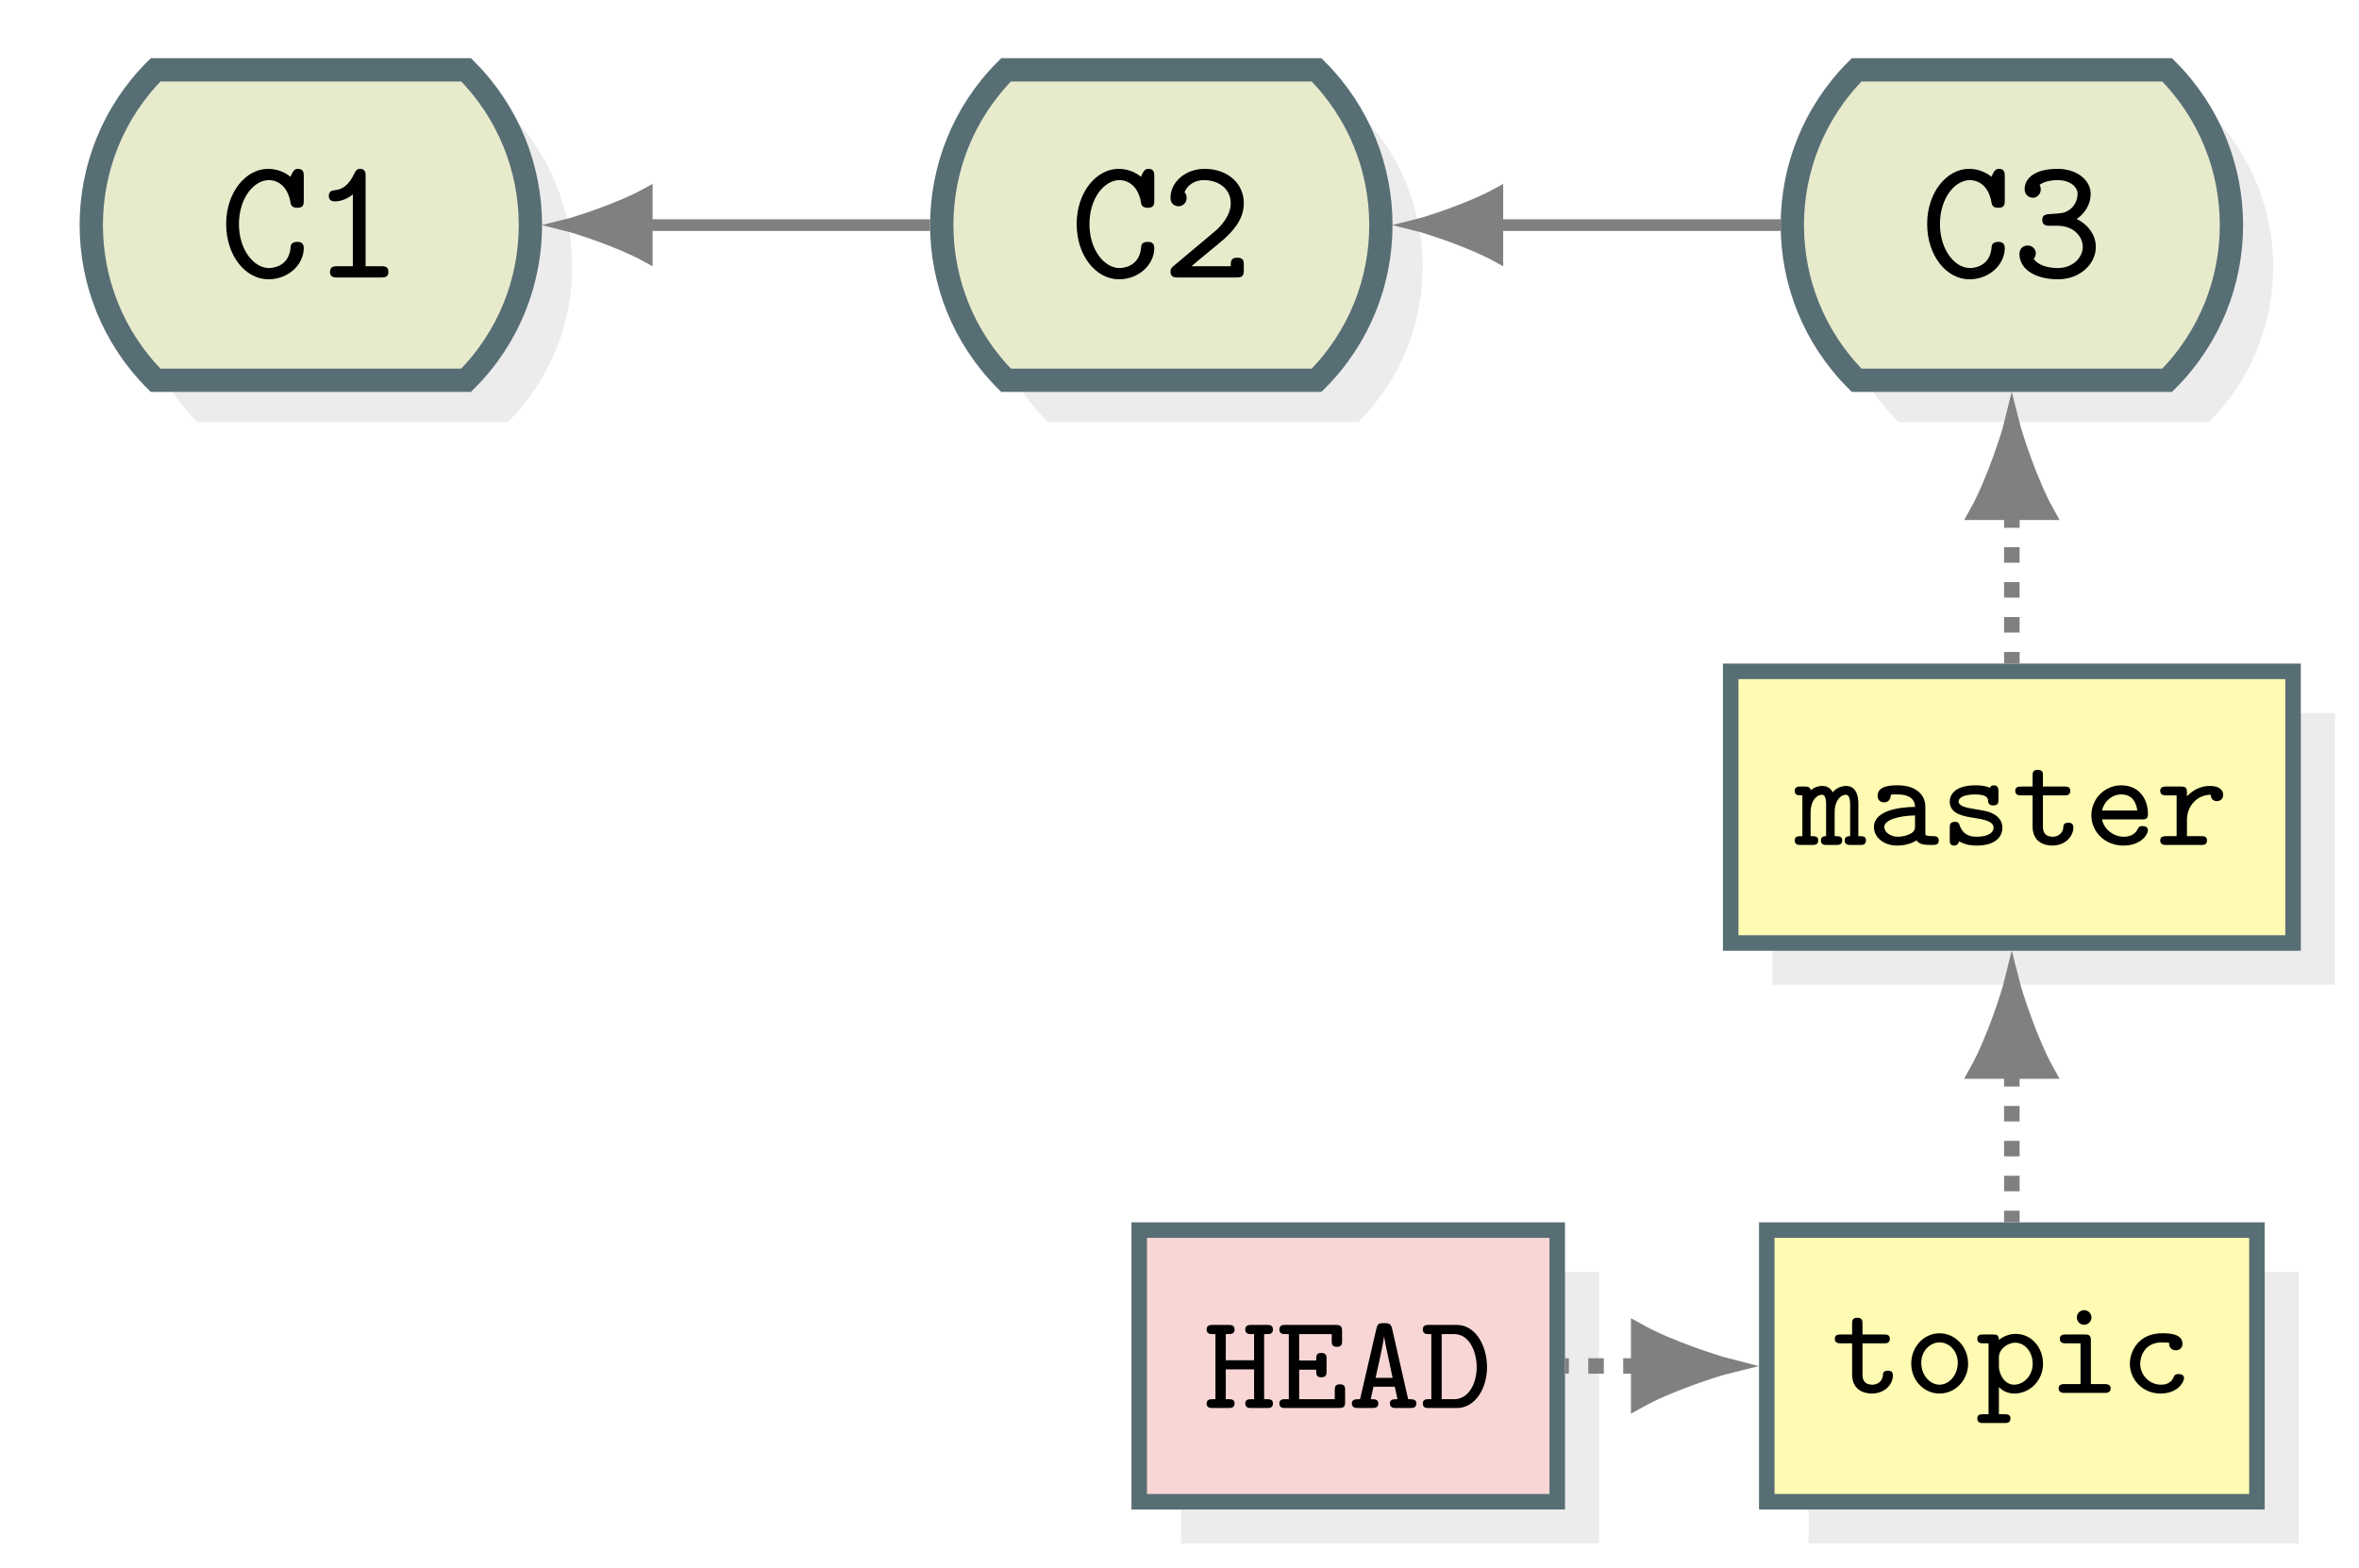
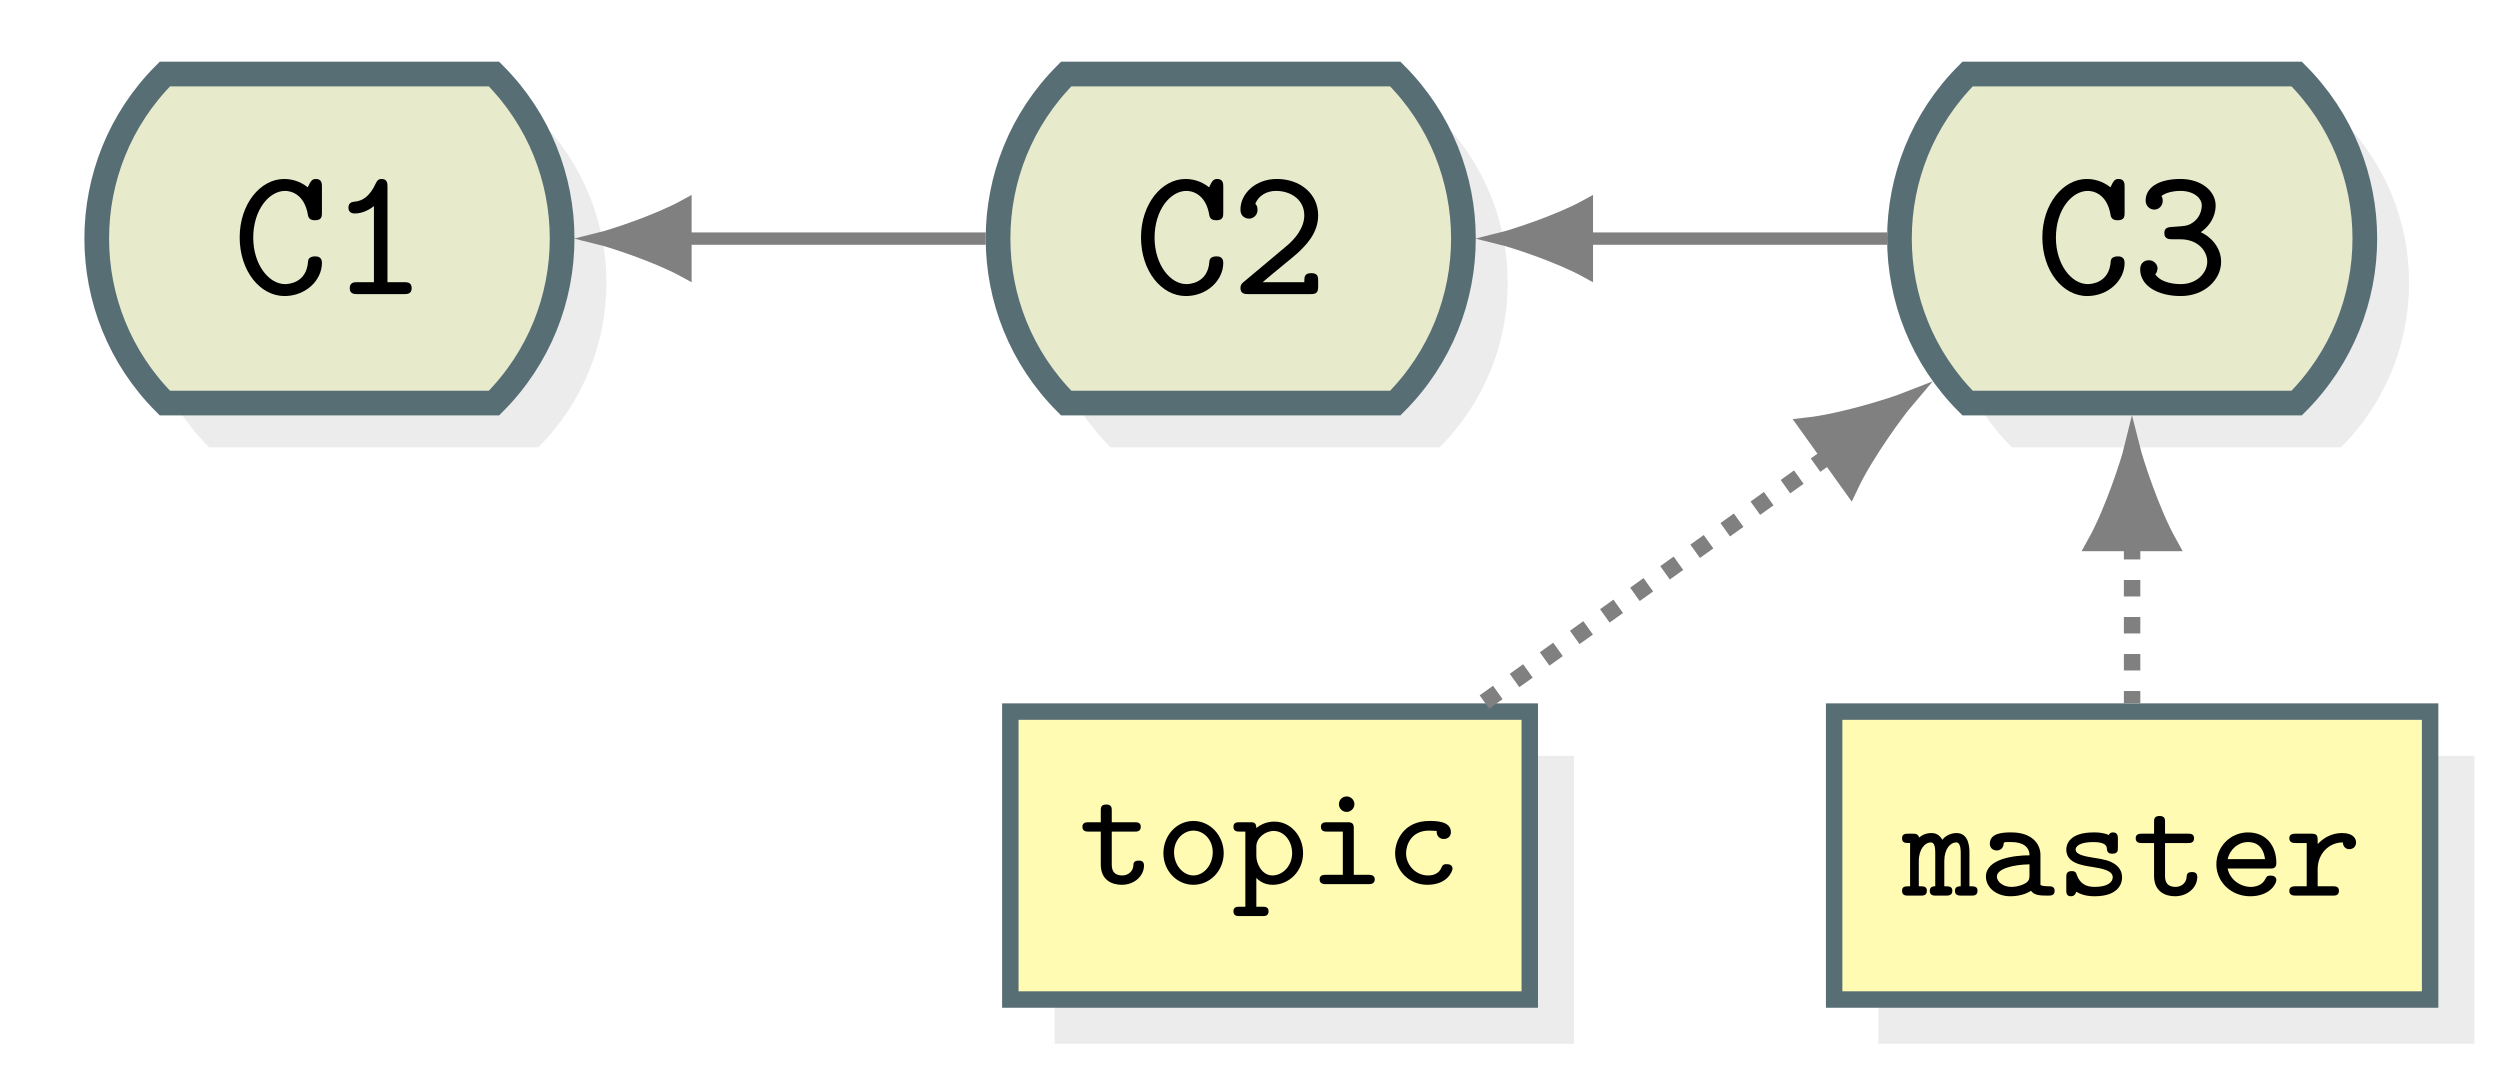
- <svg xmlns="http://www.w3.org/2000/svg" xmlns:xlink="http://www.w3.org/1999/xlink" width="121.112pt" height="80.499pt" viewBox="0 0 121.112 80.499" version="1.1">
+ <svg xmlns="http://www.w3.org/2000/svg" xmlns:xlink="http://www.w3.org/1999/xlink" width="121.112pt" height="51.807pt" viewBox="0 0 121.112 51.807" version="1.1">
  <defs>
    <g>
      <symbol overflow="visible" id="glyph0-0">
        <path style="stroke:none;" d="" />
      </symbol>
      <symbol overflow="visible" id="glyph0-1">
        <path style="stroke:none;" d="M 4.344 -1.516 C 4.344 -1.828 4.094 -1.828 4.016 -1.828 C 3.969 -1.828 3.688 -1.828 3.672 -1.594 C 3.609 -0.5 2.656 -0.484 2.562 -0.484 C 1.766 -0.484 1.016 -1.438 1.016 -2.734 C 1.016 -4.078 1.781 -5 2.562 -5 C 2.75 -5 3.5 -4.922 3.672 -3.797 C 3.719 -3.578 3.938 -3.578 4.016 -3.578 C 4.344 -3.578 4.344 -3.781 4.344 -3.953 L 4.344 -5.203 C 4.344 -5.344 4.344 -5.578 4.047 -5.578 C 3.859 -5.578 3.797 -5.469 3.656 -5.172 C 3.453 -5.344 3.047 -5.578 2.516 -5.578 C 1.359 -5.578 0.359 -4.359 0.359 -2.75 C 0.359 -1.125 1.344 0.094 2.531 0.094 C 3.547 0.094 4.344 -0.656 4.344 -1.516 Z M 4.344 -1.516 " />
      </symbol>
      <symbol overflow="visible" id="glyph0-2">
        <path style="stroke:none;" d="M 3.984 -0.281 C 3.984 -0.578 3.766 -0.578 3.609 -0.578 L 2.812 -0.578 L 2.812 -5.203 C 2.812 -5.344 2.812 -5.578 2.531 -5.578 C 2.375 -5.578 2.312 -5.5 2.25 -5.375 C 1.969 -4.75 1.609 -4.516 1.25 -4.484 C 1.125 -4.469 0.922 -4.453 0.922 -4.188 C 0.922 -4.016 1.016 -3.906 1.234 -3.906 C 1.594 -3.906 1.953 -4.094 2.156 -4.266 L 2.156 -0.578 L 1.359 -0.578 C 1.203 -0.578 0.984 -0.578 0.984 -0.281 C 0.984 0 1.219 0 1.359 0 L 3.609 0 C 3.75 0 3.984 0 3.984 -0.281 Z M 3.984 -0.281 " />
      </symbol>
      <symbol overflow="visible" id="glyph0-3">
        <path style="stroke:none;" d="M 4.234 -0.375 L 4.234 -0.641 C 4.234 -0.812 4.234 -1.016 3.906 -1.016 C 3.562 -1.016 3.562 -0.828 3.562 -0.578 L 1.547 -0.578 C 2.031 -1 3.031 -1.797 3.25 -2 C 3.594 -2.328 4.234 -2.922 4.234 -3.812 C 4.234 -4.875 3.344 -5.578 2.234 -5.578 C 1.188 -5.578 0.469 -4.859 0.469 -4.094 C 0.469 -3.734 0.75 -3.656 0.891 -3.656 C 1.062 -3.656 1.297 -3.797 1.297 -4.078 C 1.297 -4.266 1.234 -4.328 1.188 -4.375 C 1.344 -4.766 1.734 -5 2.188 -5 C 2.906 -5 3.562 -4.578 3.562 -3.812 C 3.562 -3.188 3.078 -2.641 2.719 -2.344 L 0.594 -0.562 C 0.531 -0.5 0.469 -0.438 0.469 -0.297 C 0.469 0 0.703 0 0.859 0 L 3.859 0 C 4.156 0 4.234 -0.078 4.234 -0.375 Z M 4.234 -0.375 " />
      </symbol>
      <symbol overflow="visible" id="glyph0-4">
        <path style="stroke:none;" d="M 4.312 -1.562 C 4.312 -2.312 3.75 -2.812 3.328 -3 C 3.984 -3.469 4.047 -4.047 4.047 -4.297 C 4.047 -4.984 3.359 -5.578 2.344 -5.578 C 1.25 -5.578 0.656 -5.141 0.656 -4.531 C 0.656 -4.266 0.859 -4.094 1.078 -4.094 C 1.297 -4.094 1.484 -4.281 1.484 -4.516 C 1.484 -4.594 1.469 -4.688 1.422 -4.75 C 1.719 -5 2.297 -5 2.344 -5 C 2.984 -5 3.375 -4.656 3.375 -4.297 C 3.375 -4.047 3.266 -3.672 2.922 -3.453 C 2.688 -3.297 2.516 -3.297 2.094 -3.266 C 1.75 -3.25 1.562 -3.234 1.562 -2.953 C 1.562 -2.656 1.812 -2.656 1.953 -2.656 L 2.328 -2.656 C 3.25 -2.656 3.641 -2.031 3.641 -1.578 C 3.641 -1.016 3.125 -0.484 2.359 -0.484 C 2.125 -0.484 1.438 -0.516 1.125 -0.953 L 1.141 -0.984 C 1.203 -1.062 1.203 -1.078 1.219 -1.172 C 1.219 -1.172 1.234 -1.188 1.234 -1.234 C 1.234 -1.453 1.047 -1.641 0.812 -1.641 C 0.594 -1.641 0.391 -1.5 0.391 -1.203 C 0.391 -0.406 1.234 0.094 2.359 0.094 C 3.531 0.094 4.312 -0.719 4.312 -1.562 Z M 4.312 -1.562 " />
      </symbol>
      <symbol overflow="visible" id="glyph1-0">
        <path style="stroke:none;" d="" />
      </symbol>
      <symbol overflow="visible" id="glyph1-1">
        <path style="stroke:none;" d="M 3.625 -0.234 C 3.625 -0.453 3.469 -0.453 3.234 -0.453 L 3.234 -2.094 C 3.234 -2.266 3.234 -3.031 2.609 -3.031 C 2.391 -3.031 2.094 -2.938 1.922 -2.703 C 1.781 -2.953 1.594 -3.031 1.391 -3.031 C 1.234 -3.031 1.016 -3 0.797 -2.812 C 0.75 -3 0.594 -3 0.484 -3 L 0.266 -3 C 0.156 -3 -0.031 -3 -0.031 -2.781 C -0.031 -2.547 0.125 -2.547 0.359 -2.547 L 0.359 -0.453 C 0.125 -0.453 -0.031 -0.453 -0.031 -0.234 C -0.031 0 0.156 0 0.266 0 L 0.875 0 C 0.984 0 1.172 0 1.172 -0.234 C 1.172 -0.453 1.016 -0.453 0.781 -0.453 L 0.781 -1.672 C 0.781 -2.266 1.094 -2.578 1.359 -2.578 C 1.516 -2.578 1.578 -2.422 1.578 -2.062 L 1.578 -0.453 C 1.516 -0.453 1.312 -0.453 1.312 -0.234 C 1.312 0 1.5 0 1.609 0 L 2.109 0 C 2.203 0 2.406 0 2.406 -0.234 C 2.406 -0.453 2.234 -0.453 2.016 -0.453 L 2.016 -1.672 C 2.016 -2.266 2.312 -2.578 2.594 -2.578 C 2.734 -2.578 2.812 -2.422 2.812 -2.062 L 2.812 -0.453 C 2.734 -0.453 2.531 -0.453 2.531 -0.234 C 2.531 0 2.734 0 2.844 0 L 3.328 0 C 3.438 0 3.625 0 3.625 -0.234 Z M 3.625 -0.234 " />
      </symbol>
      <symbol overflow="visible" id="glyph1-2">
        <path style="stroke:none;" d="M 3.656 -0.234 C 3.656 -0.453 3.469 -0.453 3.359 -0.453 C 3.094 -0.453 3.031 -0.484 2.969 -0.516 L 2.969 -1.969 C 2.969 -2.547 2.516 -3.062 1.562 -3.062 C 1.234 -3.062 0.516 -3.062 0.516 -2.516 C 0.516 -2.328 0.641 -2.188 0.859 -2.188 C 0.984 -2.188 1.172 -2.266 1.188 -2.516 C 1.188 -2.578 1.203 -2.578 1.297 -2.594 C 1.359 -2.594 1.484 -2.594 1.562 -2.594 C 2.141 -2.594 2.438 -2.344 2.438 -1.953 C 1.688 -1.953 0.328 -1.781 0.328 -0.922 C 0.328 -0.406 0.812 0.031 1.516 0.031 C 2.078 0.031 2.422 -0.172 2.516 -0.234 C 2.656 -0.016 2.953 0 3.297 0 C 3.484 0 3.656 0 3.656 -0.234 Z M 2.438 -1 C 2.438 -0.844 2.438 -0.688 2.172 -0.562 C 1.922 -0.438 1.656 -0.422 1.562 -0.422 C 1.156 -0.422 0.859 -0.672 0.859 -0.922 C 0.859 -1.297 1.625 -1.5 2.438 -1.516 Z M 2.438 -1 " />
      </symbol>
      <symbol overflow="visible" id="glyph1-3">
        <path style="stroke:none;" d="M 3.219 -0.875 C 3.219 -1.047 3.172 -1.297 2.906 -1.5 C 2.625 -1.703 2.359 -1.75 1.875 -1.828 C 1.391 -1.906 0.969 -1.984 0.969 -2.234 C 0.969 -2.375 1.141 -2.594 1.828 -2.594 C 2.453 -2.594 2.484 -2.375 2.484 -2.25 C 2.5 -2.031 2.672 -2.031 2.75 -2.031 C 3.016 -2.031 3.016 -2.188 3.016 -2.328 L 3.016 -2.766 C 3.016 -2.859 3.016 -3.062 2.781 -3.062 C 2.625 -3.062 2.594 -2.969 2.578 -2.938 C 2.281 -3.062 2 -3.062 1.844 -3.062 C 0.656 -3.062 0.516 -2.469 0.516 -2.234 C 0.516 -1.578 1.234 -1.469 1.859 -1.375 C 2.234 -1.312 2.766 -1.219 2.766 -0.891 C 2.766 -0.641 2.5 -0.422 1.891 -0.422 C 1.469 -0.422 1.188 -0.578 1.031 -0.984 C 1 -1.094 0.969 -1.188 0.781 -1.188 C 0.516 -1.188 0.516 -1.016 0.516 -0.891 L 0.516 -0.266 C 0.516 -0.156 0.516 0.031 0.734 0.031 C 0.812 0.031 0.938 0.016 1 -0.188 C 1.359 0.031 1.75 0.031 1.891 0.031 C 3.078 0.031 3.219 -0.625 3.219 -0.875 Z M 3.219 -0.875 " />
      </symbol>
      <symbol overflow="visible" id="glyph1-4">
        <path style="stroke:none;" d="M 3.156 -0.906 C 3.156 -1.141 2.969 -1.141 2.906 -1.141 C 2.719 -1.141 2.641 -1.078 2.641 -0.906 C 2.625 -0.609 2.375 -0.422 2.109 -0.422 C 1.594 -0.422 1.594 -0.812 1.594 -0.969 L 1.594 -2.547 L 2.703 -2.547 C 2.812 -2.547 3 -2.547 3 -2.781 C 3 -3 2.812 -3 2.703 -3 L 1.594 -3 L 1.594 -3.562 C 1.594 -3.688 1.594 -3.859 1.328 -3.859 C 1.062 -3.859 1.062 -3.688 1.062 -3.562 L 1.062 -3 L 0.484 -3 C 0.375 -3 0.172 -3 0.172 -2.781 C 0.172 -2.547 0.375 -2.547 0.469 -2.547 L 1.062 -2.547 L 1.062 -0.953 C 1.062 -0.203 1.594 0.031 2.078 0.031 C 2.703 0.031 3.156 -0.406 3.156 -0.906 Z M 3.156 -0.906 " />
      </symbol>
      <symbol overflow="visible" id="glyph1-5">
        <path style="stroke:none;" d="M 3.281 -0.75 C 3.281 -0.906 3.156 -0.969 3.016 -0.969 C 2.891 -0.969 2.828 -0.969 2.75 -0.812 C 2.609 -0.5 2.266 -0.422 2.047 -0.422 C 1.547 -0.422 1.031 -0.766 0.922 -1.312 L 2.969 -1.312 C 3.109 -1.312 3.281 -1.312 3.281 -1.578 C 3.281 -2.406 2.797 -3.062 1.906 -3.062 C 1.047 -3.062 0.375 -2.359 0.375 -1.516 C 0.375 -0.688 1.062 0.031 2.016 0.031 C 2.969 0.031 3.281 -0.578 3.281 -0.75 Z M 2.734 -1.766 L 0.922 -1.766 C 1.031 -2.25 1.438 -2.594 1.906 -2.594 C 2.531 -2.594 2.688 -2.109 2.734 -1.766 Z M 2.734 -1.766 " />
      </symbol>
      <symbol overflow="visible" id="glyph1-6">
        <path style="stroke:none;" d="M 3.438 -2.578 C 3.438 -2.75 3.312 -3.031 2.766 -3.031 C 2.125 -3.031 1.75 -2.672 1.578 -2.5 L 1.578 -2.703 C 1.578 -2.938 1.5 -3 1.281 -3 L 0.516 -3 C 0.422 -3 0.203 -3 0.203 -2.781 C 0.203 -2.547 0.422 -2.547 0.516 -2.547 L 1.047 -2.547 L 1.047 -0.453 L 0.516 -0.453 C 0.422 -0.453 0.203 -0.453 0.203 -0.234 C 0.203 0 0.422 0 0.516 0 L 2.312 0 C 2.422 0 2.609 0 2.609 -0.234 C 2.609 -0.453 2.422 -0.453 2.312 -0.453 L 1.578 -0.453 L 1.578 -1.281 C 1.578 -2.031 2.125 -2.578 2.797 -2.578 C 2.812 -2.312 3 -2.25 3.109 -2.25 C 3.297 -2.25 3.438 -2.375 3.438 -2.578 Z M 3.438 -2.578 " />
      </symbol>
      <symbol overflow="visible" id="glyph1-7">
        <path style="stroke:none;" d="M 3.312 -1.5 C 3.312 -2.359 2.656 -3.062 1.844 -3.062 C 1.031 -3.062 0.391 -2.359 0.391 -1.5 C 0.391 -0.641 1.047 0.031 1.844 0.031 C 2.641 0.031 3.312 -0.641 3.312 -1.5 Z M 2.781 -1.547 C 2.781 -0.922 2.344 -0.422 1.844 -0.422 C 1.344 -0.422 0.906 -0.922 0.906 -1.547 C 0.906 -2.156 1.359 -2.594 1.844 -2.594 C 2.344 -2.594 2.781 -2.156 2.781 -1.547 Z M 2.781 -1.547 " />
      </symbol>
      <symbol overflow="visible" id="glyph1-8">
        <path style="stroke:none;" d="M 3.453 -1.5 C 3.453 -2.344 2.844 -3.031 2.062 -3.031 C 1.734 -3.031 1.438 -2.922 1.188 -2.719 C 1.188 -3 1.031 -3 0.891 -3 L 0.375 -3 C 0.266 -3 0.078 -3 0.078 -2.781 C 0.078 -2.547 0.266 -2.547 0.375 -2.547 L 0.656 -2.547 L 0.656 1.094 L 0.375 1.094 C 0.266 1.094 0.078 1.094 0.078 1.312 C 0.078 1.547 0.266 1.547 0.375 1.547 L 1.484 1.547 C 1.594 1.547 1.781 1.547 1.781 1.312 C 1.781 1.094 1.594 1.094 1.484 1.094 L 1.188 1.094 L 1.188 -0.297 C 1.406 -0.078 1.672 0.031 1.984 0.031 C 2.766 0.031 3.453 -0.625 3.453 -1.5 Z M 2.922 -1.5 C 2.922 -0.875 2.453 -0.422 1.969 -0.422 C 1.453 -0.422 1.188 -1 1.188 -1.359 L 1.188 -1.828 C 1.188 -2.234 1.609 -2.578 2.031 -2.578 C 2.516 -2.578 2.922 -2.109 2.922 -1.5 Z M 2.922 -1.5 " />
      </symbol>
      <symbol overflow="visible" id="glyph1-9">
        <path style="stroke:none;" d="M 3.219 -0.234 C 3.219 -0.453 3 -0.453 2.906 -0.453 L 2.203 -0.453 L 2.203 -2.703 C 2.203 -2.938 2.125 -3 1.906 -3 L 0.906 -3 C 0.812 -3 0.609 -3 0.609 -2.781 C 0.609 -2.547 0.812 -2.547 0.906 -2.547 L 1.672 -2.547 L 1.672 -0.453 L 0.859 -0.453 C 0.75 -0.453 0.547 -0.453 0.547 -0.234 C 0.547 0 0.766 0 0.859 0 L 2.906 0 C 3 0 3.219 0 3.219 -0.234 Z M 2.234 -3.875 C 2.234 -4.078 2.062 -4.25 1.859 -4.25 C 1.641 -4.25 1.484 -4.078 1.484 -3.875 C 1.484 -3.672 1.641 -3.5 1.859 -3.5 C 2.062 -3.5 2.234 -3.672 2.234 -3.875 Z M 2.234 -3.875 " />
      </symbol>
      <symbol overflow="visible" id="glyph1-10">
        <path style="stroke:none;" d="M 3.281 -0.75 C 3.281 -0.906 3.156 -0.969 3.016 -0.969 C 2.906 -0.969 2.812 -0.969 2.75 -0.812 C 2.625 -0.5 2.344 -0.422 2.094 -0.422 C 1.516 -0.422 1.031 -0.906 1.031 -1.5 C 1.031 -1.859 1.25 -2.594 2.141 -2.594 C 2.344 -2.594 2.453 -2.578 2.5 -2.578 C 2.516 -2.578 2.516 -2.562 2.516 -2.5 C 2.531 -2.297 2.688 -2.188 2.859 -2.188 C 3.062 -2.188 3.203 -2.328 3.203 -2.516 C 3.203 -3.062 2.469 -3.062 2.156 -3.062 C 0.906 -3.062 0.5 -2.094 0.5 -1.5 C 0.5 -0.672 1.172 0.031 2.062 0.031 C 3.047 0.031 3.281 -0.641 3.281 -0.75 Z M 3.281 -0.75 " />
      </symbol>
-       <symbol overflow="visible" id="glyph1-11">
-         <path style="stroke:none;" d="M 3.547 -0.234 C 3.547 -0.453 3.359 -0.453 3.25 -0.453 L 3.094 -0.453 L 3.094 -3.797 L 3.25 -3.797 C 3.359 -3.797 3.547 -3.797 3.547 -4.031 C 3.547 -4.266 3.359 -4.266 3.25 -4.266 L 2.422 -4.266 C 2.328 -4.266 2.125 -4.266 2.125 -4.031 C 2.125 -3.797 2.328 -3.797 2.422 -3.797 L 2.578 -3.797 L 2.578 -2.453 L 1.125 -2.453 L 1.125 -3.797 L 1.266 -3.797 C 1.375 -3.797 1.578 -3.797 1.578 -4.031 C 1.578 -4.266 1.375 -4.266 1.266 -4.266 L 0.453 -4.266 C 0.344 -4.266 0.141 -4.266 0.141 -4.031 C 0.141 -3.797 0.344 -3.797 0.453 -3.797 L 0.594 -3.797 L 0.594 -0.453 L 0.453 -0.453 C 0.344 -0.453 0.141 -0.453 0.141 -0.234 C 0.141 0 0.344 0 0.453 0 L 1.266 0 C 1.375 0 1.578 0 1.578 -0.234 C 1.578 -0.453 1.375 -0.453 1.266 -0.453 L 1.125 -0.453 L 1.125 -1.984 L 2.578 -1.984 L 2.578 -0.453 L 2.422 -0.453 C 2.328 -0.453 2.125 -0.453 2.125 -0.234 C 2.125 0 2.328 0 2.422 0 L 3.25 0 C 3.359 0 3.547 0 3.547 -0.234 Z M 3.547 -0.234 " />
-       </symbol>
-       <symbol overflow="visible" id="glyph1-12">
-         <path style="stroke:none;" d="M 3.547 -0.297 L 3.547 -0.922 C 3.547 -1.047 3.547 -1.219 3.281 -1.219 C 3.016 -1.219 3.016 -1.047 3.016 -0.922 L 3.016 -0.453 L 1.188 -0.453 L 1.188 -1.969 L 2.062 -1.969 C 2.062 -1.719 2.062 -1.578 2.328 -1.578 C 2.594 -1.578 2.594 -1.75 2.594 -1.875 L 2.594 -2.516 C 2.594 -2.656 2.594 -2.828 2.328 -2.828 C 2.062 -2.828 2.062 -2.688 2.062 -2.438 L 1.188 -2.438 L 1.188 -3.797 L 2.859 -3.797 L 2.859 -3.438 C 2.859 -3.312 2.859 -3.141 3.125 -3.141 C 3.391 -3.141 3.391 -3.312 3.391 -3.438 L 3.391 -3.953 C 3.391 -4.188 3.312 -4.266 3.094 -4.266 L 0.469 -4.266 C 0.359 -4.266 0.172 -4.266 0.172 -4.031 C 0.172 -3.797 0.359 -3.797 0.469 -3.797 L 0.656 -3.797 L 0.656 -0.453 L 0.469 -0.453 C 0.359 -0.453 0.172 -0.453 0.172 -0.234 C 0.172 0 0.359 0 0.469 0 L 3.234 0 C 3.469 0 3.547 -0.062 3.547 -0.297 Z M 3.547 -0.297 " />
-       </symbol>
-       <symbol overflow="visible" id="glyph1-13">
-         <path style="stroke:none;" d="M 3.5 -0.234 C 3.5 -0.453 3.312 -0.453 3.078 -0.453 L 2.25 -4.094 C 2.188 -4.359 2.031 -4.359 1.844 -4.359 C 1.625 -4.359 1.516 -4.359 1.453 -4.094 L 0.609 -0.453 C 0.375 -0.453 0.188 -0.453 0.188 -0.234 C 0.188 0 0.406 0 0.5 0 L 1.234 0 C 1.344 0 1.547 0 1.547 -0.234 C 1.547 -0.453 1.359 -0.453 1.156 -0.453 L 1.297 -1.094 L 2.391 -1.094 L 2.531 -0.453 C 2.328 -0.453 2.141 -0.453 2.141 -0.234 C 2.141 0 2.359 0 2.453 0 L 3.188 0 C 3.297 0 3.5 0 3.5 -0.234 Z M 2.281 -1.547 L 1.406 -1.547 C 1.469 -1.812 1.812 -3.375 1.844 -3.672 C 1.859 -3.531 1.906 -3.359 1.938 -3.156 Z M 2.281 -1.547 " />
-       </symbol>
-       <symbol overflow="visible" id="glyph1-14">
-         <path style="stroke:none;" d="M 3.422 -2.094 C 3.422 -3.203 2.828 -4.266 1.875 -4.266 L 0.422 -4.266 C 0.312 -4.266 0.125 -4.266 0.125 -4.031 C 0.125 -3.797 0.312 -3.797 0.422 -3.797 L 0.562 -3.797 L 0.562 -0.453 L 0.422 -0.453 C 0.312 -0.453 0.125 -0.453 0.125 -0.234 C 0.125 0 0.312 0 0.422 0 L 1.875 0 C 2.797 0 3.422 -0.984 3.422 -2.094 Z M 2.891 -2.094 C 2.891 -1.297 2.5 -0.453 1.734 -0.453 L 1.094 -0.453 L 1.094 -3.797 L 1.734 -3.797 C 2.516 -3.797 2.891 -2.891 2.891 -2.094 Z M 2.891 -2.094 " />
-       </symbol>
    </g>
    <clipPath id="clip1">
      <path d="M 75 0 L 121.113 0 L 121.113 37 L 75 37 Z M 75 0 " />
-     </clipPath>
-     <clipPath id="clip2">
-       <path d="M 72 57 L 100 57 L 100 80.5 L 72 80.5 Z M 72 57 " />
    </clipPath>
  </defs>
  <g id="surface1">
    <path style=" stroke:none;fill-rule:nonzero;fill:rgb(50%,50%,50%);fill-opacity:0.15;" d="M 18.105 5.734 L 26.074 5.734 C 30.477 10.133 30.477 17.273 26.074 21.672 L 10.133 21.672 C 5.73 17.27 5.73 10.133 10.133 5.73 Z M 18.105 5.734 " />
    <path style="fill-rule:nonzero;fill:rgb(90.43%,92%,79.999%);fill-opacity:1;stroke-width:1.196;stroke-linecap:butt;stroke-linejoin:miter;stroke:rgb(34.511%,43.137%,45.882%);stroke-opacity:1;stroke-miterlimit:10;" d="M 11.868 7.972 L 19.841 7.972 C 24.243 3.57 24.243 -3.567 19.841 -7.969 L 3.899 -7.969 C -0.503 -3.567 -0.503 3.57 3.899 7.972 Z M 11.868 7.972 " transform="matrix(1,0,0,-1,4.089,11.558)" />
    <g style="fill:rgb(0%,0%,0%);fill-opacity:1;">
      <use xlink:href="#glyph0-1" x="11.252" y="14.248" />
      <use xlink:href="#glyph0-2" x="15.959" y="14.248" />
    </g>
    <path style=" stroke:none;fill-rule:nonzero;fill:rgb(50%,50%,50%);fill-opacity:0.15;" d="M 61.77 5.734 L 69.738 5.734 C 74.141 10.133 74.141 17.273 69.738 21.672 L 53.797 21.672 C 49.395 17.27 49.395 10.133 53.797 5.73 Z M 61.77 5.734 " />
    <path style="fill-rule:nonzero;fill:rgb(90.43%,92%,79.999%);fill-opacity:1;stroke-width:1.196;stroke-linecap:butt;stroke-linejoin:miter;stroke:rgb(34.511%,43.137%,45.882%);stroke-opacity:1;stroke-miterlimit:10;" d="M 55.536 7.972 L 63.505 7.972 C 67.907 3.57 67.907 -3.567 63.505 -7.969 L 47.563 -7.969 C 43.161 -3.567 43.161 3.57 47.563 7.972 Z M 55.536 7.972 " transform="matrix(1,0,0,-1,4.089,11.558)" />
    <g style="fill:rgb(0%,0%,0%);fill-opacity:1;">
      <use xlink:href="#glyph0-1" x="54.917" y="14.248" />
      <use xlink:href="#glyph0-3" x="59.624" y="14.248" />
    </g>
    <path style="fill:none;stroke-width:0.598;stroke-linecap:butt;stroke-linejoin:miter;stroke:rgb(50%,50%,50%);stroke-opacity:1;stroke-miterlimit:10;" d="M 29.118 -0.001 L 43.665 -0.001 " transform="matrix(1,0,0,-1,4.089,11.558)" />
    <path style="fill-rule:nonzero;fill:rgb(50%,50%,50%);fill-opacity:1;stroke-width:0.598;stroke-linecap:butt;stroke-linejoin:miter;stroke:rgb(50%,50%,50%);stroke-opacity:1;stroke-miterlimit:10;" d="M 4.146 0.001 C 3.638 0.126 1.4 0.837 0.002 1.61 L 0.002 -1.608 C 1.4 -0.835 3.638 -0.124 4.146 0.001 Z M 4.146 0.001 " transform="matrix(-1,-0.00002,-0.00002,1,33.20872,11.55756)" />
    <path style=" stroke:none;fill-rule:nonzero;fill:rgb(50%,50%,50%);fill-opacity:0.15;" d="M 105.434 5.734 L 113.406 5.734 C 117.809 10.133 117.809 17.273 113.406 21.672 L 97.465 21.672 C 93.062 17.27 93.062 10.133 97.465 5.73 Z M 105.434 5.734 " />
    <path style=" stroke:none;fill-rule:nonzero;fill:rgb(90.43%,92%,79.999%);fill-opacity:1;" d="M 103.289 3.586 L 111.262 3.586 C 115.664 7.988 115.664 15.125 111.262 19.527 L 95.32 19.527 C 90.918 15.125 90.918 7.988 95.32 3.586 Z M 103.289 3.586 " />
    <g clip-path="url(#clip1)" clip-rule="nonzero">
      <path style="fill:none;stroke-width:1.196;stroke-linecap:butt;stroke-linejoin:miter;stroke:rgb(34.511%,43.137%,45.882%);stroke-opacity:1;stroke-miterlimit:10;" d="M 99.2 7.972 L 107.173 7.972 C 111.575 3.57 111.575 -3.567 107.173 -7.969 L 91.231 -7.969 C 86.829 -3.567 86.829 3.57 91.231 7.972 Z M 99.2 7.972 " transform="matrix(1,0,0,-1,4.089,11.558)" />
    </g>
    <g style="fill:rgb(0%,0%,0%);fill-opacity:1;">
      <use xlink:href="#glyph0-1" x="98.582" y="14.248" />
      <use xlink:href="#glyph0-4" x="103.289" y="14.248" />
    </g>
    <path style="fill:none;stroke-width:0.598;stroke-linecap:butt;stroke-linejoin:miter;stroke:rgb(50%,50%,50%);stroke-opacity:1;stroke-miterlimit:10;" d="M 72.786 -0.001 L 87.333 -0.001 " transform="matrix(1,0,0,-1,4.089,11.558)" />
    <path style="fill-rule:nonzero;fill:rgb(50%,50%,50%);fill-opacity:1;stroke-width:0.598;stroke-linecap:butt;stroke-linejoin:miter;stroke:rgb(50%,50%,50%);stroke-opacity:1;stroke-miterlimit:10;" d="M 4.148 0.001 C 3.64 0.126 1.398 0.837 -0.001 1.61 L -0.001 -1.608 C 1.398 -0.835 3.64 -0.124 4.148 0.001 Z M 4.148 0.001 " transform="matrix(-1,-0.00002,-0.00002,1,76.87428,11.55756)" />
    <path style=" stroke:none;fill-rule:nonzero;fill:rgb(50%,50%,50%);fill-opacity:0.15;" d="M 91 50.566 L 119.871 50.566 L 119.871 36.617 L 91 36.617 Z M 91 50.566 " />
    <path style="fill-rule:nonzero;fill:rgb(100%,98.47%,70.001%);fill-opacity:1;stroke-width:0.797;stroke-linecap:butt;stroke-linejoin:miter;stroke:rgb(34.511%,43.137%,45.882%);stroke-opacity:1;stroke-miterlimit:10;" d="M 84.766 -36.864 L 113.638 -36.864 L 113.638 -22.915 L 84.766 -22.915 Z M 84.766 -36.864 " transform="matrix(1,0,0,-1,4.089,11.558)" />
    <g style="fill:rgb(0%,0%,0%);fill-opacity:1;">
      <use xlink:href="#glyph1-1" x="92.175" y="43.388" />
      <use xlink:href="#glyph1-2" x="95.88" y="43.388" />
      <use xlink:href="#glyph1-3" x="99.585" y="43.388" />
      <use xlink:href="#glyph1-4" x="103.291" y="43.388" />
      <use xlink:href="#glyph1-5" x="106.996" y="43.388" />
      <use xlink:href="#glyph1-6" x="110.701" y="43.388" />
    </g>
    <path style="fill:none;stroke-width:0.797;stroke-linecap:butt;stroke-linejoin:miter;stroke:rgb(50%,50%,50%);stroke-opacity:1;stroke-dasharray:0.797,0.996;stroke-miterlimit:10;" d="M 99.2 -14.747 L 99.2 -22.516 " transform="matrix(1,0,0,-1,4.089,11.558)" />
    <path style="fill-rule:nonzero;fill:rgb(50%,50%,50%);fill-opacity:1;stroke-width:0.797;stroke-linecap:butt;stroke-linejoin:miter;stroke:rgb(50%,50%,50%);stroke-opacity:1;stroke-miterlimit:10;" d="M 4.534 0.002 C 3.976 0.138 1.53 0.92 -0.001 1.771 L -0.001 -1.772 C 1.53 -0.92 3.976 -0.139 4.534 0.002 Z M 4.534 0.002 " transform="matrix(0.00003,-1,-1,-0.00003,103.2906,26.30379)" />
-     <path style=" stroke:none;fill-rule:nonzero;fill:rgb(50%,50%,50%);fill-opacity:0.15;" d="M 92.852 79.258 L 118.02 79.258 L 118.02 65.309 L 92.852 65.309 Z M 92.852 79.258 " />
-     <path style="fill-rule:nonzero;fill:rgb(100%,98.47%,70.001%);fill-opacity:1;stroke-width:0.797;stroke-linecap:butt;stroke-linejoin:miter;stroke:rgb(34.511%,43.137%,45.882%);stroke-opacity:1;stroke-miterlimit:10;" d="M 86.618 -65.555 L 111.782 -65.555 L 111.782 -51.606 L 86.618 -51.606 Z M 86.618 -65.555 " transform="matrix(1,0,0,-1,4.089,11.558)" />
+     <path style=" stroke:none;fill-rule:nonzero;fill:rgb(50%,50%,50%);fill-opacity:0.15;" d="M 51.09 50.566 L 76.254 50.566 L 76.254 36.617 L 51.09 36.617 Z M 51.09 50.566 " />
+     <path style="fill-rule:nonzero;fill:rgb(100%,98.47%,70.001%);fill-opacity:1;stroke-width:0.797;stroke-linecap:butt;stroke-linejoin:miter;stroke:rgb(34.511%,43.137%,45.882%);stroke-opacity:1;stroke-miterlimit:10;" d="M 44.856 -36.864 L 70.02 -36.864 L 70.02 -22.915 L 44.856 -22.915 Z M 44.856 -36.864 " transform="matrix(1,0,0,-1,4.089,11.558)" />
    <g style="fill:rgb(0%,0%,0%);fill-opacity:1;">
-       <use xlink:href="#glyph1-4" x="94.027" y="71.525" />
-       <use xlink:href="#glyph1-7" x="97.732" y="71.525" />
-       <use xlink:href="#glyph1-8" x="101.437" y="71.525" />
-       <use xlink:href="#glyph1-9" x="105.143" y="71.525" />
-       <use xlink:href="#glyph1-10" x="108.848" y="71.525" />
+       <use xlink:href="#glyph1-4" x="52.265" y="42.833" />
+       <use xlink:href="#glyph1-7" x="55.97" y="42.833" />
+       <use xlink:href="#glyph1-8" x="59.675" y="42.833" />
+       <use xlink:href="#glyph1-9" x="63.381" y="42.833" />
+       <use xlink:href="#glyph1-10" x="67.086" y="42.833" />
    </g>
-     <path style="fill:none;stroke-width:0.797;stroke-linecap:butt;stroke-linejoin:miter;stroke:rgb(50%,50%,50%);stroke-opacity:1;stroke-dasharray:0.797,0.996;stroke-miterlimit:10;" d="M 99.2 -43.438 L 99.2 -51.208 " transform="matrix(1,0,0,-1,4.089,11.558)" />
-     <path style="fill-rule:nonzero;fill:rgb(50%,50%,50%);fill-opacity:1;stroke-width:0.797;stroke-linecap:butt;stroke-linejoin:miter;stroke:rgb(50%,50%,50%);stroke-opacity:1;stroke-miterlimit:10;" d="M 4.535 0.001 C 3.976 0.138 1.531 0.919 -0.001 1.774 L -0.001 -1.772 C 1.531 -0.921 3.976 -0.14 4.535 0.001 Z M 4.535 0.001 " transform="matrix(0,-1,-1,0,103.2901,54.99558)" />
-     <path style=" stroke:none;fill-rule:nonzero;fill:rgb(50%,50%,50%);fill-opacity:0.15;" d="M 60.633 79.258 L 82.094 79.258 L 82.094 65.309 L 60.633 65.309 Z M 60.633 79.258 " />
-     <path style="fill-rule:nonzero;fill:rgb(97.255%,83.922%,83.687%);fill-opacity:1;stroke-width:0.797;stroke-linecap:butt;stroke-linejoin:miter;stroke:rgb(34.511%,43.137%,45.882%);stroke-opacity:1;stroke-miterlimit:10;" d="M 54.399 -65.555 L 75.86 -65.555 L 75.86 -51.606 L 54.399 -51.606 Z M 54.399 -65.555 " transform="matrix(1,0,0,-1,4.089,11.558)" />
-     <g style="fill:rgb(0%,0%,0%);fill-opacity:1;">
-       <use xlink:href="#glyph1-11" x="61.807" y="72.3" />
-       <use xlink:href="#glyph1-12" x="65.512" y="72.3" />
-       <use xlink:href="#glyph1-13" x="69.217" y="72.3" />
-       <use xlink:href="#glyph1-14" x="72.923" y="72.3" />
-     </g>
-     <path style="fill:none;stroke-width:0.797;stroke-linecap:butt;stroke-linejoin:miter;stroke:rgb(50%,50%,50%);stroke-opacity:1;stroke-dasharray:0.797,0.996;stroke-miterlimit:10;" d="M 80.044 -58.583 L 76.259 -58.583 " transform="matrix(1,0,0,-1,4.089,11.558)" />
-     <path style=" stroke:none;fill-rule:nonzero;fill:rgb(50%,50%,50%);fill-opacity:1;" d="M 88.664 70.141 C 88.109 70 85.66 69.219 84.133 68.367 L 84.133 71.91 C 85.66 71.059 88.109 70.277 88.664 70.141 Z M 88.664 70.141 " />
-     <g clip-path="url(#clip2)" clip-rule="nonzero">
-       <path style="fill:none;stroke-width:0.797;stroke-linecap:butt;stroke-linejoin:miter;stroke:rgb(50%,50%,50%);stroke-opacity:1;stroke-miterlimit:10;" d="M 4.532 -0.002 C 3.978 0.139 1.528 0.92 0.001 1.772 L 0.001 -1.771 C 1.528 -0.92 3.978 -0.138 4.532 -0.002 Z M 4.532 -0.002 " transform="matrix(1,0,0,-1,84.13183,70.13889)" />
-     </g>
+     <path style="fill:none;stroke-width:0.797;stroke-linecap:butt;stroke-linejoin:miter;stroke:rgb(50%,50%,50%);stroke-opacity:1;stroke-dasharray:0.797,0.996;stroke-miterlimit:10;" d="M 84.513 -10.512 L 67.735 -22.516 " transform="matrix(1,0,0,-1,4.089,11.558)" />
+     <path style="fill-rule:nonzero;fill:rgb(50%,50%,50%);fill-opacity:1;stroke-width:0.797;stroke-linecap:butt;stroke-linejoin:miter;stroke:rgb(50%,50%,50%);stroke-opacity:1;stroke-miterlimit:10;" d="M 4.532 -0.001 C 3.976 0.139 1.531 0.92 -0.001 1.772 L 0.001 -1.774 C 1.529 -0.923 3.977 -0.14 4.532 -0.001 Z M 4.532 -0.001 " transform="matrix(0.81538,-0.5835,-0.5835,-0.81538,88.60119,22.06964)" />
  </g>
</svg>
